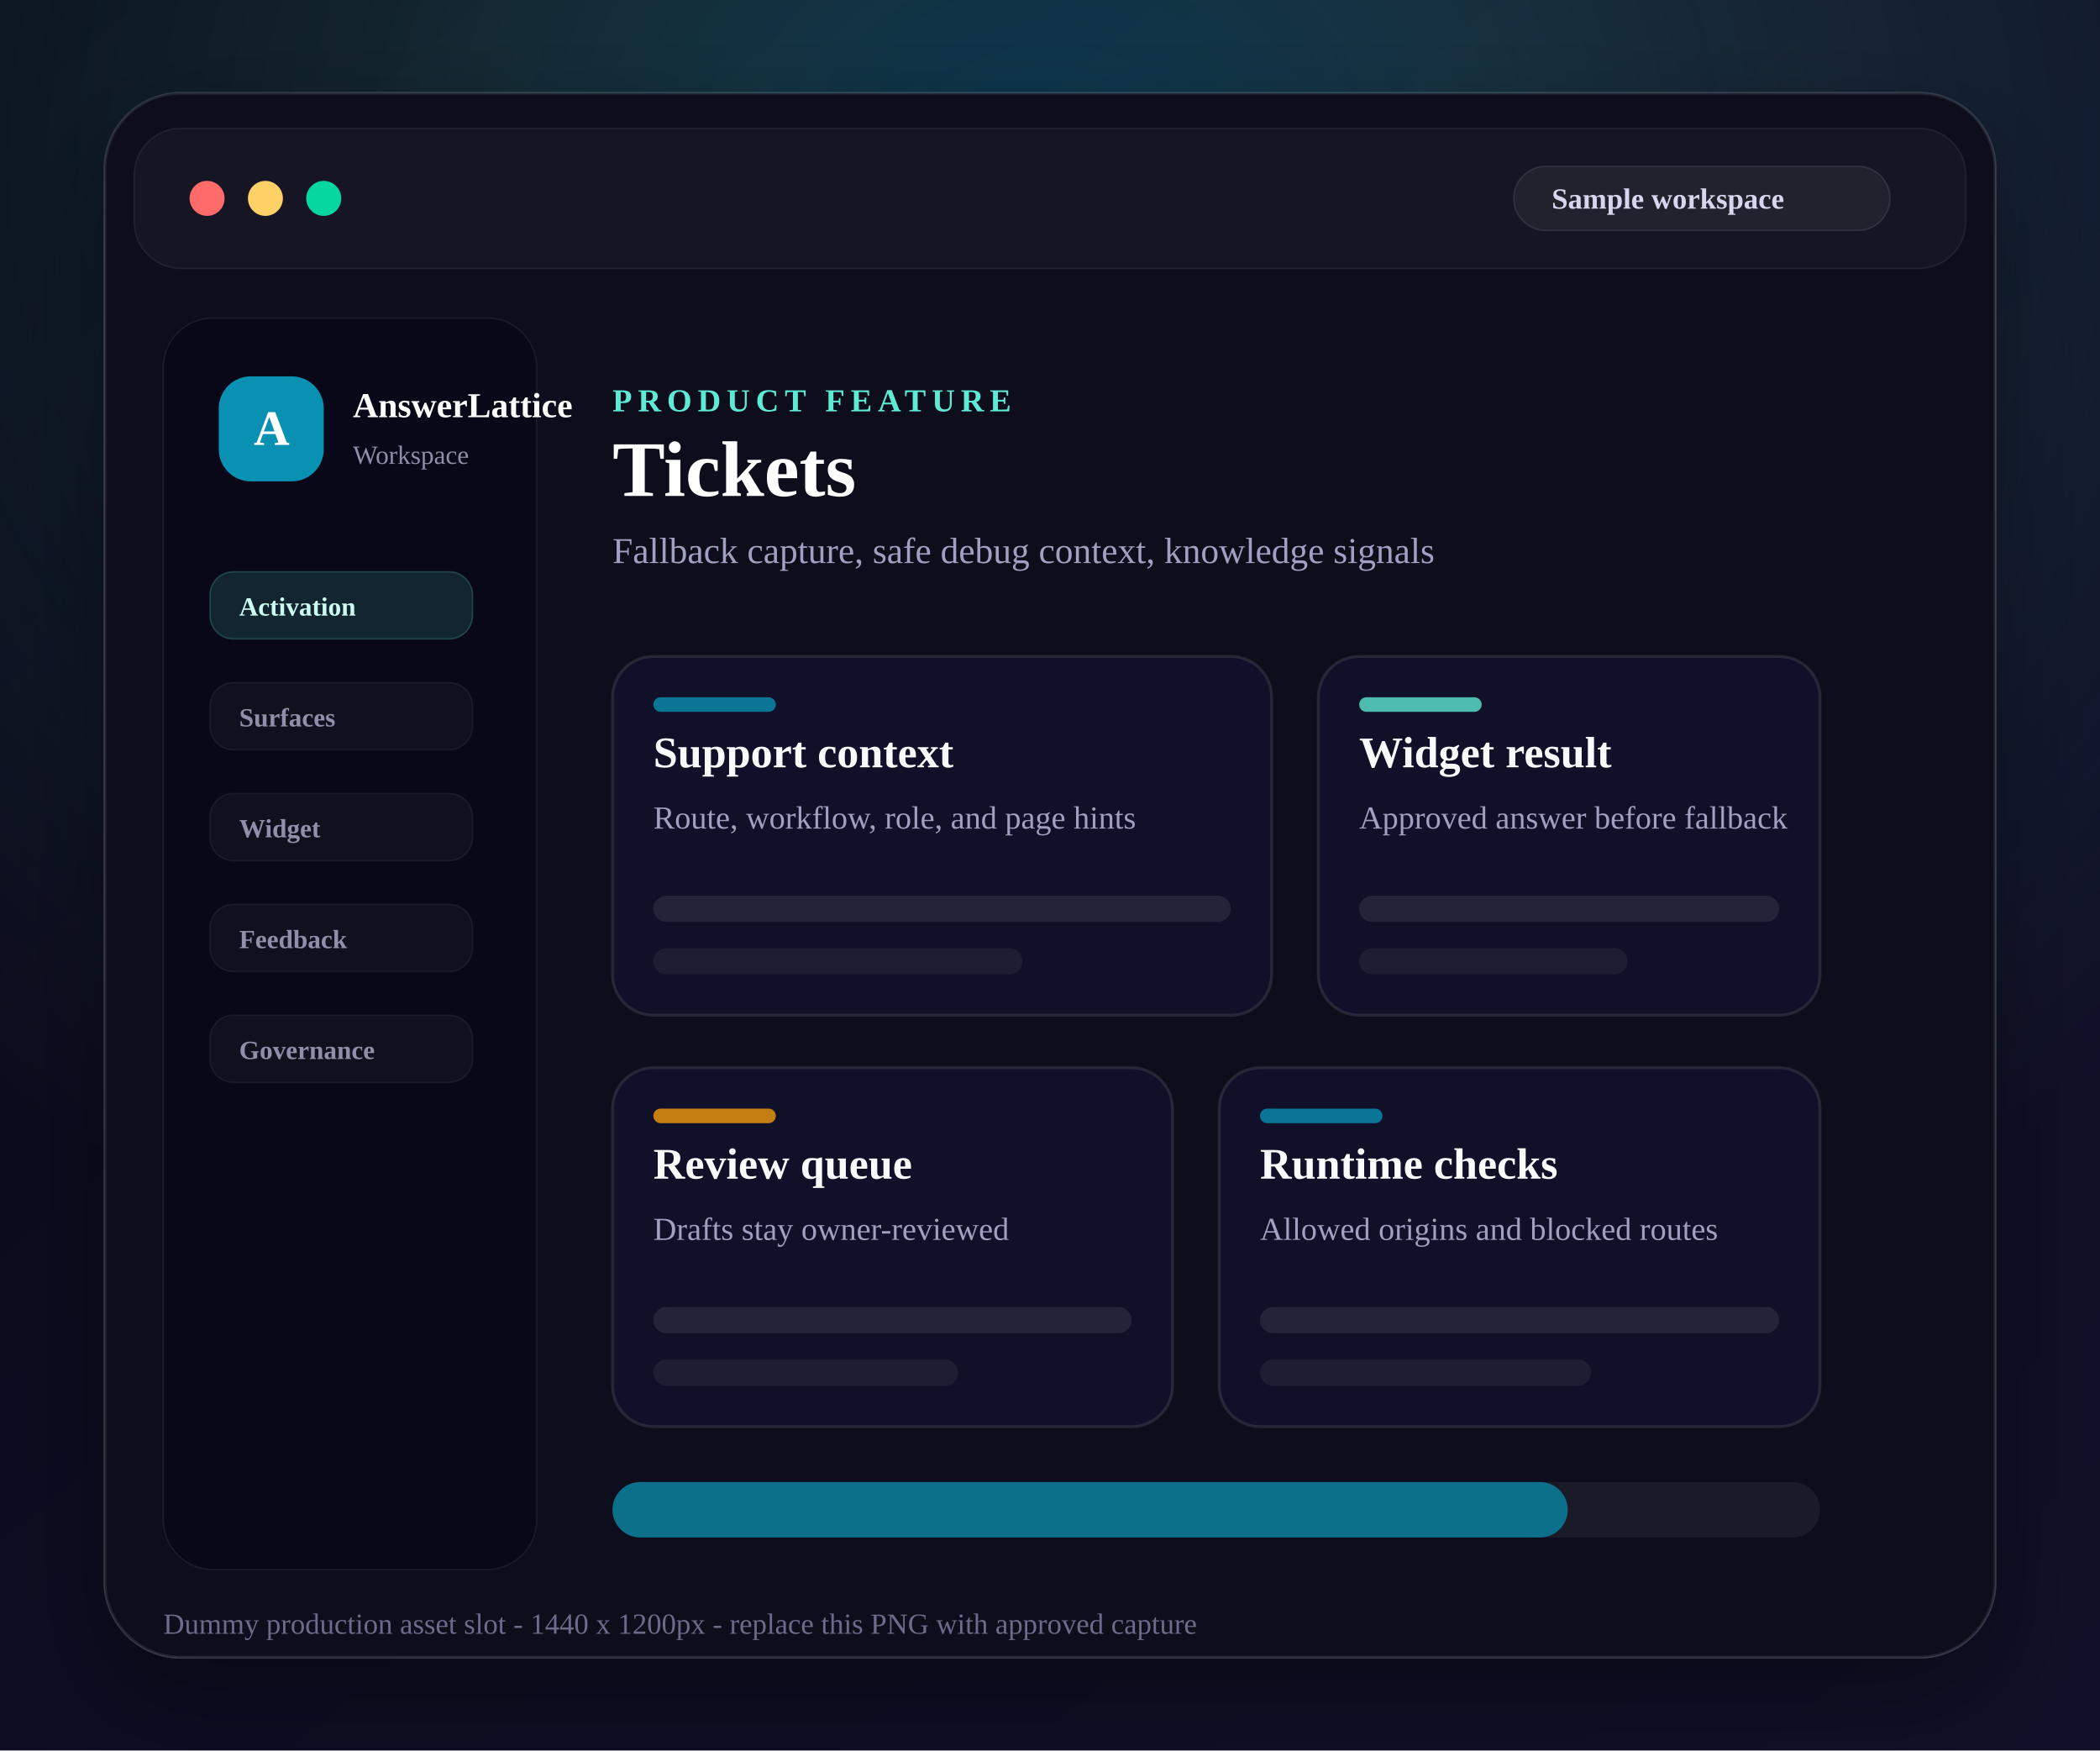
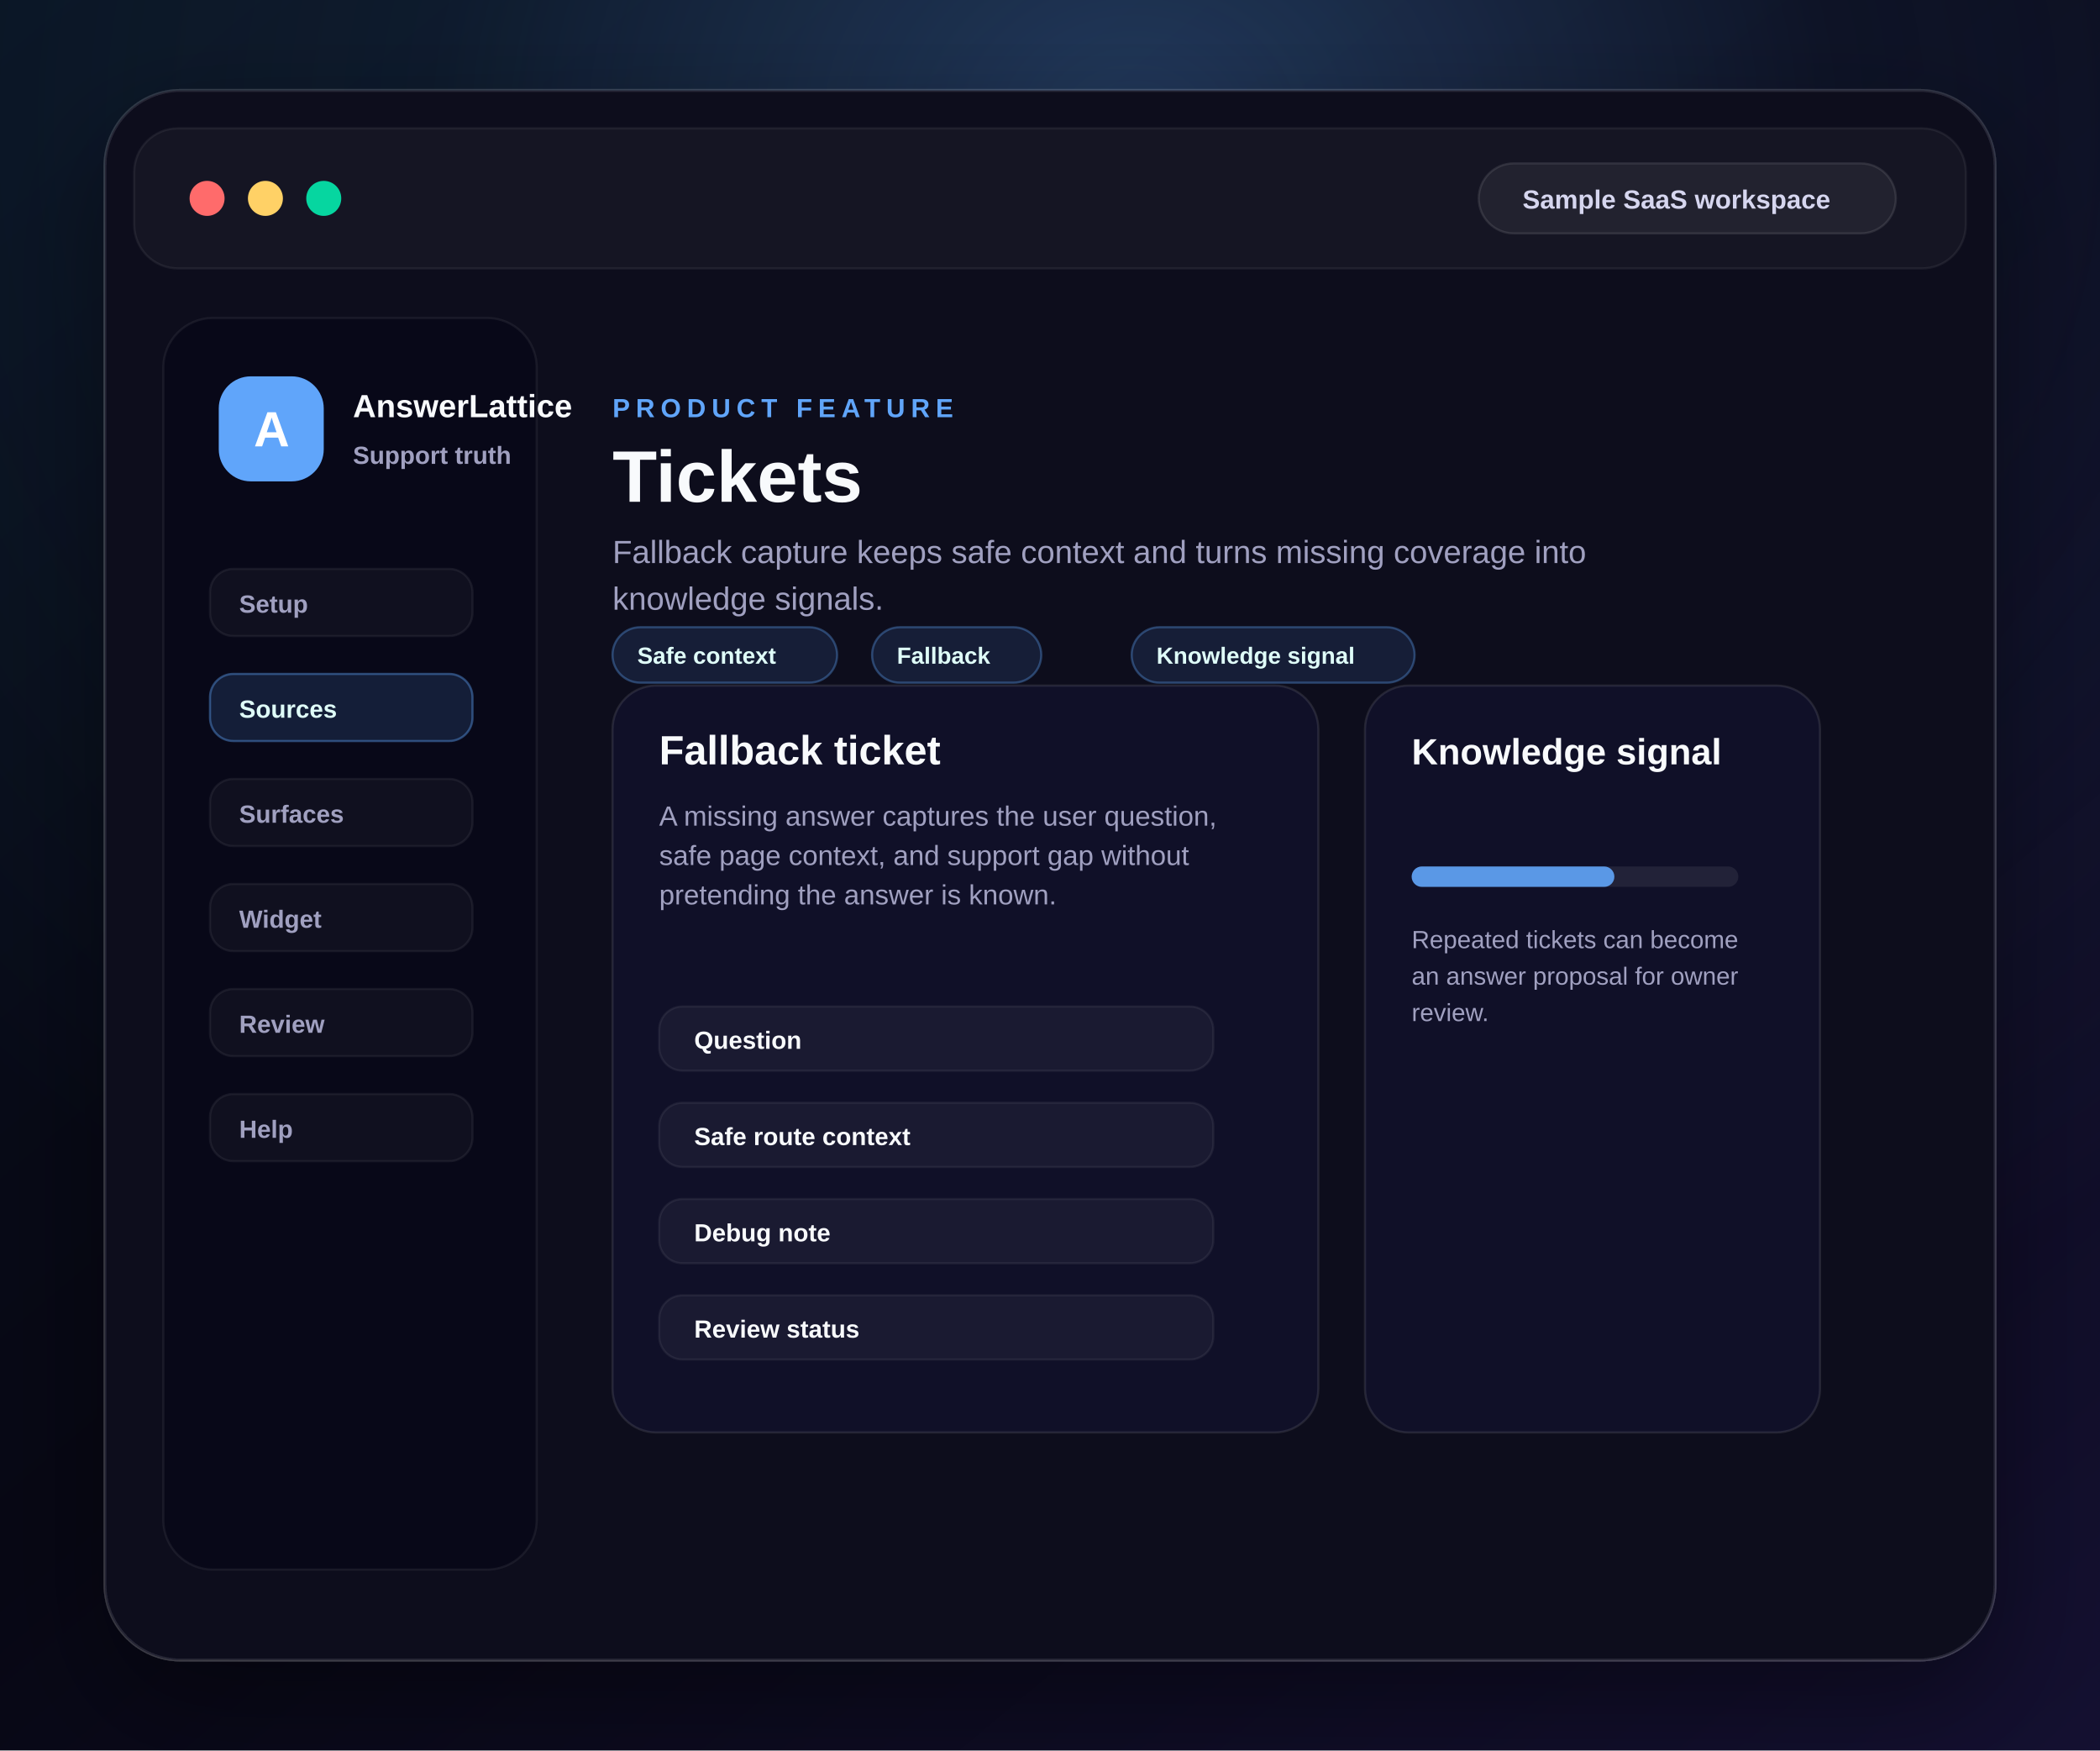
<svg xmlns="http://www.w3.org/2000/svg" width="1440" height="1200" viewBox="0 0 1440 1200">
  <defs>
-     <linearGradient id="bg" x1="0" y1="0" x2="1" y2="1">
-       <stop offset="0" stop-color="#070714" />
-       <stop offset="0.48" stop-color="#0d0d22" />
-       <stop offset="1" stop-color="#101028" />
+     <linearGradient id="pageBg" x1="0" y1="0" x2="1" y2="1">
+       <stop offset="0" stop-color="#07111d" />
+       <stop offset="0.45" stop-color="#070714" />
+       <stop offset="1" stop-color="#141031" />
    </linearGradient>
-     <radialGradient id="glow" cx="50%" cy="10%" r="72%">
-       <stop offset="0" stop-color="#0891b2" stop-opacity="0.32" />
-       <stop offset="0.45" stop-color="#5eead4" stop-opacity="0.12" />
-       <stop offset="1" stop-color="#5eead4" stop-opacity="0" />
+     <radialGradient id="assetGlow" cx="54%" cy="8%" r="76%">
+       <stop offset="0" stop-color="#60a5fa" stop-opacity="0.30" />
+       <stop offset="0.44" stop-color="#60a5fa" stop-opacity="0.08" />
+       <stop offset="1" stop-color="#60a5fa" stop-opacity="0" />
    </radialGradient>
    <filter id="softShadow" x="-20%" y="-20%" width="140%" height="140%">
-       <feDropShadow dx="0" dy="28" stdDeviation="34" flood-color="#000000" flood-opacity="0.36" />
+       <feDropShadow dx="0" dy="30" stdDeviation="38" flood-color="#000000" flood-opacity="0.42" />
    </filter>
  </defs>
-   <rect width="1440" height="1200" fill="url(#bg)" />
-   <rect width="1440" height="1200" fill="url(#glow)" />
-   <rect x="72" y="64" width="1296" height="1072" rx="52" fill="#09091a" stroke="rgba(255,255,255,0.10)" stroke-width="2" filter="url(#softShadow)" />
-   <rect x="92" y="88" width="1256" height="96" rx="32" fill="rgba(255,255,255,0.035)" stroke="rgba(255,255,255,0.07)" stroke-width="1" />
+   <rect width="1440" height="1200" fill="url(#pageBg)" />
+   <rect width="1440" height="1200" fill="url(#assetGlow)" />
+   <rect x="72" y="62" width="1296" height="1076" rx="52" fill="#09091a" stroke="rgba(255,255,255,0.12)" stroke-width="2" filter="url(#softShadow)" />
+   <rect x="92" y="88" width="1256" height="96" rx="30" fill="rgba(255,255,255,0.035)" stroke="rgba(255,255,255,0.065)" stroke-width="1.5" />
  <circle cx="142" cy="136" r="12" fill="#ff6b6b" />
  <circle cx="182" cy="136" r="12" fill="#ffd166" />
  <circle cx="222" cy="136" r="12" fill="#06d6a0" />
-   <rect x="1038" y="114" width="258" height="44" rx="22" fill="rgba(255,255,255,0.055)" stroke="rgba(255,255,255,0.10)" stroke-width="1" />
-   <text x="1064" y="143" fill="#d6d6ef" font-size="20" font-weight="700">Sample workspace</text>
-   <rect x="112" y="218" width="256" height="858" rx="34" fill="#080818" stroke="rgba(255,255,255,0.07)" stroke-width="1" />
-   <rect x="150" y="258" width="72" height="72" rx="22" fill="#0891b2" />
-   <text x="174" y="305" fill="#ffffff" font-size="34" font-weight="800">A</text>
-   <text x="242" y="286" fill="#ffffff" font-size="24" font-weight="700">AnswerLattice</text>
-   <text x="242" y="318" fill="#8f8faa" font-size="18">Workspace</text>
-   <rect x="144" y="392" width="180" height="46" rx="16" fill="rgba(94,234,212,0.13)" stroke="rgba(94,234,212,0.22)" stroke-width="1" />
-   <text x="164" y="422" fill="#ccfbf1" font-size="18" font-weight="700">Activation</text>
-   <rect x="144" y="468" width="180" height="46" rx="16" fill="rgba(255,255,255,0.035)" stroke="rgba(255,255,255,0.06)" stroke-width="1" />
-   <text x="164" y="498" fill="#8f8faa" font-size="18" font-weight="700">Surfaces</text>
-   <rect x="144" y="544" width="180" height="46" rx="16" fill="rgba(255,255,255,0.035)" stroke="rgba(255,255,255,0.06)" stroke-width="1" />
-   <text x="164" y="574" fill="#8f8faa" font-size="18" font-weight="700">Widget</text>
-   <rect x="144" y="620" width="180" height="46" rx="16" fill="rgba(255,255,255,0.035)" stroke="rgba(255,255,255,0.06)" stroke-width="1" />
-   <text x="164" y="650" fill="#8f8faa" font-size="18" font-weight="700">Feedback</text>
-   <rect x="144" y="696" width="180" height="46" rx="16" fill="rgba(255,255,255,0.035)" stroke="rgba(255,255,255,0.06)" stroke-width="1" />
-   <text x="164" y="726" fill="#8f8faa" font-size="18" font-weight="700">Governance</text>
-   <text x="420" y="282" fill="#5eead4" font-size="22" font-weight="800" letter-spacing="4">PRODUCT FEATURE</text>
-   <text x="420" y="340" fill="#ffffff" font-size="54" font-weight="800">Tickets</text>
-   <text x="420" y="386" fill="#a0a0c0" font-size="25">Fallback capture, safe debug context, knowledge signals</text>
-   <rect x="420" y="450" width="452" height="246" rx="28" fill="#101028" stroke="rgba(255,255,255,0.10)" stroke-width="2" />
-   <rect x="448" y="478" width="84" height="10" rx="5" fill="#0891b2" opacity="0.78" />
-   <text x="448" y="526" fill="#f8fafc" font-size="30" font-weight="700">Support context</text>
-   <text x="448" y="568" fill="#a0a0c0" font-size="22">Route, workflow, role, and page hints</text>
-   <rect x="448" y="614" width="396" height="18" rx="9" fill="rgba(255,255,255,0.08)" />
-   <rect x="448" y="650" width="253" height="18" rx="9" fill="rgba(255,255,255,0.055)" />
-   <rect x="904" y="450" width="344" height="246" rx="28" fill="#101028" stroke="rgba(255,255,255,0.10)" stroke-width="2" />
-   <rect x="932" y="478" width="84" height="10" rx="5" fill="#5eead4" opacity="0.78" />
-   <text x="932" y="526" fill="#f8fafc" font-size="30" font-weight="700">Widget result</text>
-   <text x="932" y="568" fill="#a0a0c0" font-size="22">Approved answer before fallback</text>
-   <rect x="932" y="614" width="288" height="18" rx="9" fill="rgba(255,255,255,0.08)" />
-   <rect x="932" y="650" width="184" height="18" rx="9" fill="rgba(255,255,255,0.055)" />
-   <rect x="420" y="732" width="384" height="246" rx="28" fill="#101028" stroke="rgba(255,255,255,0.10)" stroke-width="2" />
-   <rect x="448" y="760" width="84" height="10" rx="5" fill="#f59e0b" opacity="0.78" />
-   <text x="448" y="808" fill="#f8fafc" font-size="30" font-weight="700">Review queue</text>
-   <text x="448" y="850" fill="#a0a0c0" font-size="22">Drafts stay owner-reviewed</text>
-   <rect x="448" y="896" width="328" height="18" rx="9" fill="rgba(255,255,255,0.08)" />
-   <rect x="448" y="932" width="209" height="18" rx="9" fill="rgba(255,255,255,0.055)" />
-   <rect x="836" y="732" width="412" height="246" rx="28" fill="#101028" stroke="rgba(255,255,255,0.10)" stroke-width="2" />
-   <rect x="864" y="760" width="84" height="10" rx="5" fill="#0891b2" opacity="0.78" />
-   <text x="864" y="808" fill="#f8fafc" font-size="30" font-weight="700">Runtime checks</text>
-   <text x="864" y="850" fill="#a0a0c0" font-size="22">Allowed origins and blocked routes</text>
-   <rect x="864" y="896" width="356" height="18" rx="9" fill="rgba(255,255,255,0.08)" />
-   <rect x="864" y="932" width="227" height="18" rx="9" fill="rgba(255,255,255,0.055)" />
-   <rect x="420" y="1016" width="828" height="38" rx="19" fill="rgba(255,255,255,0.055)" />
-   <rect x="420" y="1016" width="655" height="38" rx="19" fill="#0891b2" opacity="0.72" />
-   <text x="112" y="1120" fill="#6b6b8a" font-size="20">Dummy production asset slot - 1440 x 1200px - replace this PNG with approved capture</text>
+   <rect x="1014" y="112" width="286" height="48" rx="24" fill="rgba(255,255,255,0.055)" stroke="rgba(255,255,255,0.10)" stroke-width="1.5" />
+   <text x="1044" y="143" fill="#d6d6ef" font-family="-apple-system, BlinkMacSystemFont, 'Segoe UI', Arial, sans-serif" font-size="18" font-weight="700">Sample SaaS workspace</text>
+   <rect x="112" y="218" width="256" height="858" rx="34" fill="#080818" stroke="rgba(255,255,255,0.065)" stroke-width="1.5" />
+   <rect x="150" y="258" width="72" height="72" rx="22" fill="#60a5fa" />
+   <text x="174" y="306" fill="#ffffff" font-family="-apple-system, BlinkMacSystemFont, 'Segoe UI', Arial, sans-serif" font-size="34" font-weight="800">A</text>
+   <text x="242" y="286" fill="#f8fafc" font-family="-apple-system, BlinkMacSystemFont, 'Segoe UI', Arial, sans-serif" font-size="22" font-weight="800">AnswerLattice</text>
+   <text x="242" y="318" fill="#a0a0c0" font-family="-apple-system, BlinkMacSystemFont, 'Segoe UI', Arial, sans-serif" font-size="17" font-weight="600">Support truth</text>
+   <rect x="144" y="390" width="180" height="46" rx="16" fill="rgba(255,255,255,0.035)" stroke="rgba(255,255,255,0.065)" stroke-width="1.5" />
+   <text x="164" y="420" fill="#a0a0c0" font-family="-apple-system, BlinkMacSystemFont, 'Segoe UI', Arial, sans-serif" font-size="17" font-weight="750">Setup</text>
+   <rect x="144" y="462" width="180" height="46" rx="16" fill="rgba(96,165,250,0.14)" stroke="rgba(96,165,250,0.4)" stroke-width="1.5" />
+   <text x="164" y="492" fill="#dffdf8" font-family="-apple-system, BlinkMacSystemFont, 'Segoe UI', Arial, sans-serif" font-size="17" font-weight="750">Sources</text>
+   <rect x="144" y="534" width="180" height="46" rx="16" fill="rgba(255,255,255,0.035)" stroke="rgba(255,255,255,0.065)" stroke-width="1.5" />
+   <text x="164" y="564" fill="#a0a0c0" font-family="-apple-system, BlinkMacSystemFont, 'Segoe UI', Arial, sans-serif" font-size="17" font-weight="750">Surfaces</text>
+   <rect x="144" y="606" width="180" height="46" rx="16" fill="rgba(255,255,255,0.035)" stroke="rgba(255,255,255,0.065)" stroke-width="1.5" />
+   <text x="164" y="636" fill="#a0a0c0" font-family="-apple-system, BlinkMacSystemFont, 'Segoe UI', Arial, sans-serif" font-size="17" font-weight="750">Widget</text>
+   <rect x="144" y="678" width="180" height="46" rx="16" fill="rgba(255,255,255,0.035)" stroke="rgba(255,255,255,0.065)" stroke-width="1.5" />
+   <text x="164" y="708" fill="#a0a0c0" font-family="-apple-system, BlinkMacSystemFont, 'Segoe UI', Arial, sans-serif" font-size="17" font-weight="750">Review</text>
+   <rect x="144" y="750" width="180" height="46" rx="16" fill="rgba(255,255,255,0.035)" stroke="rgba(255,255,255,0.065)" stroke-width="1.5" />
+   <text x="164" y="780" fill="#a0a0c0" font-family="-apple-system, BlinkMacSystemFont, 'Segoe UI', Arial, sans-serif" font-size="17" font-weight="750">Help</text>
+   <text x="420" y="286" fill="#60a5fa" font-family="-apple-system, BlinkMacSystemFont, 'Segoe UI', Arial, sans-serif" font-size="18" font-weight="800" letter-spacing="4">PRODUCT FEATURE</text>
+   <text x="420" y="344" fill="#f8fafc" font-family="-apple-system, BlinkMacSystemFont, 'Segoe UI', Arial, sans-serif" font-size="50" font-weight="800">Tickets</text>
+   <text x="420" y="386" fill="#a0a0c0" font-family="-apple-system, BlinkMacSystemFont, 'Segoe UI', Arial, sans-serif" font-size="22" font-weight="500">Fallback capture keeps safe context and turns missing coverage into</text>
+   <text x="420" y="418" fill="#a0a0c0" font-family="-apple-system, BlinkMacSystemFont, 'Segoe UI', Arial, sans-serif" font-size="22" font-weight="500">knowledge signals.</text>
+   <rect x="420" y="430" width="154" height="38" rx="19" fill="rgba(96,165,250,0.12)" stroke="rgba(96,165,250,0.34)" stroke-width="1.5" />
+   <text x="437" y="455" fill="#dffdf8" font-family="-apple-system, BlinkMacSystemFont, 'Segoe UI', Arial, sans-serif" font-size="16" font-weight="700">Safe context</text>
+   <rect x="598" y="430" width="116" height="38" rx="19" fill="rgba(96,165,250,0.12)" stroke="rgba(96,165,250,0.34)" stroke-width="1.5" />
+   <text x="615" y="455" fill="#dffdf8" font-family="-apple-system, BlinkMacSystemFont, 'Segoe UI', Arial, sans-serif" font-size="16" font-weight="700">Fallback</text>
+   <rect x="776" y="430" width="194" height="38" rx="19" fill="rgba(96,165,250,0.12)" stroke="rgba(96,165,250,0.34)" stroke-width="1.5" />
+   <text x="793" y="455" fill="#dffdf8" font-family="-apple-system, BlinkMacSystemFont, 'Segoe UI', Arial, sans-serif" font-size="16" font-weight="700">Knowledge signal</text>
+   <rect x="420" y="470" width="484" height="512" rx="30" fill="#101028" stroke="rgba(255,255,255,0.10)" stroke-width="1.5" />
+   <text x="452" y="524" fill="#f8fafc" font-family="-apple-system, BlinkMacSystemFont, 'Segoe UI', Arial, sans-serif" font-size="28" font-weight="800">Fallback ticket</text>
+   <text x="452" y="566" fill="#a0a0c0" font-family="-apple-system, BlinkMacSystemFont, 'Segoe UI', Arial, sans-serif" font-size="19" font-weight="500">A missing answer captures the user question,</text>
+   <text x="452" y="593" fill="#a0a0c0" font-family="-apple-system, BlinkMacSystemFont, 'Segoe UI', Arial, sans-serif" font-size="19" font-weight="500">safe page context, and support gap without</text>
+   <text x="452" y="620" fill="#a0a0c0" font-family="-apple-system, BlinkMacSystemFont, 'Segoe UI', Arial, sans-serif" font-size="19" font-weight="500">pretending the answer is known.</text>
+   <rect x="452" y="690" width="380" height="44" rx="16" fill="rgba(255,255,255,0.045)" stroke="rgba(255,255,255,0.065)" stroke-width="1.5" />
+   <text x="476" y="719" fill="#f8fafc" font-family="-apple-system, BlinkMacSystemFont, 'Segoe UI', Arial, sans-serif" font-size="17" font-weight="720">Question</text>
+   <rect x="452" y="756" width="380" height="44" rx="16" fill="rgba(255,255,255,0.045)" stroke="rgba(255,255,255,0.065)" stroke-width="1.5" />
+   <text x="476" y="785" fill="#f8fafc" font-family="-apple-system, BlinkMacSystemFont, 'Segoe UI', Arial, sans-serif" font-size="17" font-weight="720">Safe route context</text>
+   <rect x="452" y="822" width="380" height="44" rx="16" fill="rgba(255,255,255,0.045)" stroke="rgba(255,255,255,0.065)" stroke-width="1.5" />
+   <text x="476" y="851" fill="#f8fafc" font-family="-apple-system, BlinkMacSystemFont, 'Segoe UI', Arial, sans-serif" font-size="17" font-weight="720">Debug note</text>
+   <rect x="452" y="888" width="380" height="44" rx="16" fill="rgba(255,255,255,0.045)" stroke="rgba(255,255,255,0.065)" stroke-width="1.5" />
+   <text x="476" y="917" fill="#f8fafc" font-family="-apple-system, BlinkMacSystemFont, 'Segoe UI', Arial, sans-serif" font-size="17" font-weight="720">Review status</text>
+   <rect x="936" y="470" width="312" height="512" rx="30" fill="#101028" stroke="rgba(255,255,255,0.10)" stroke-width="1.5" />
+   <text x="968" y="524" fill="#f8fafc" font-family="-apple-system, BlinkMacSystemFont, 'Segoe UI', Arial, sans-serif" font-size="25" font-weight="800">Knowledge signal</text>
+   <rect x="968" y="594" width="224" height="14" rx="7" fill="rgba(255,255,255,0.075)" stroke="transparent" stroke-width="1.5" />
+   <rect x="968" y="594" width="139" height="14" rx="7" fill="#60a5fa" opacity="0.9" />
+   <text x="968" y="650" fill="#a0a0c0" font-family="-apple-system, BlinkMacSystemFont, 'Segoe UI', Arial, sans-serif" font-size="17" font-weight="500">Repeated tickets can become</text>
+   <text x="968" y="675" fill="#a0a0c0" font-family="-apple-system, BlinkMacSystemFont, 'Segoe UI', Arial, sans-serif" font-size="17" font-weight="500">an answer proposal for owner</text>
+   <text x="968" y="700" fill="#a0a0c0" font-family="-apple-system, BlinkMacSystemFont, 'Segoe UI', Arial, sans-serif" font-size="17" font-weight="500">review.</text>
</svg>
